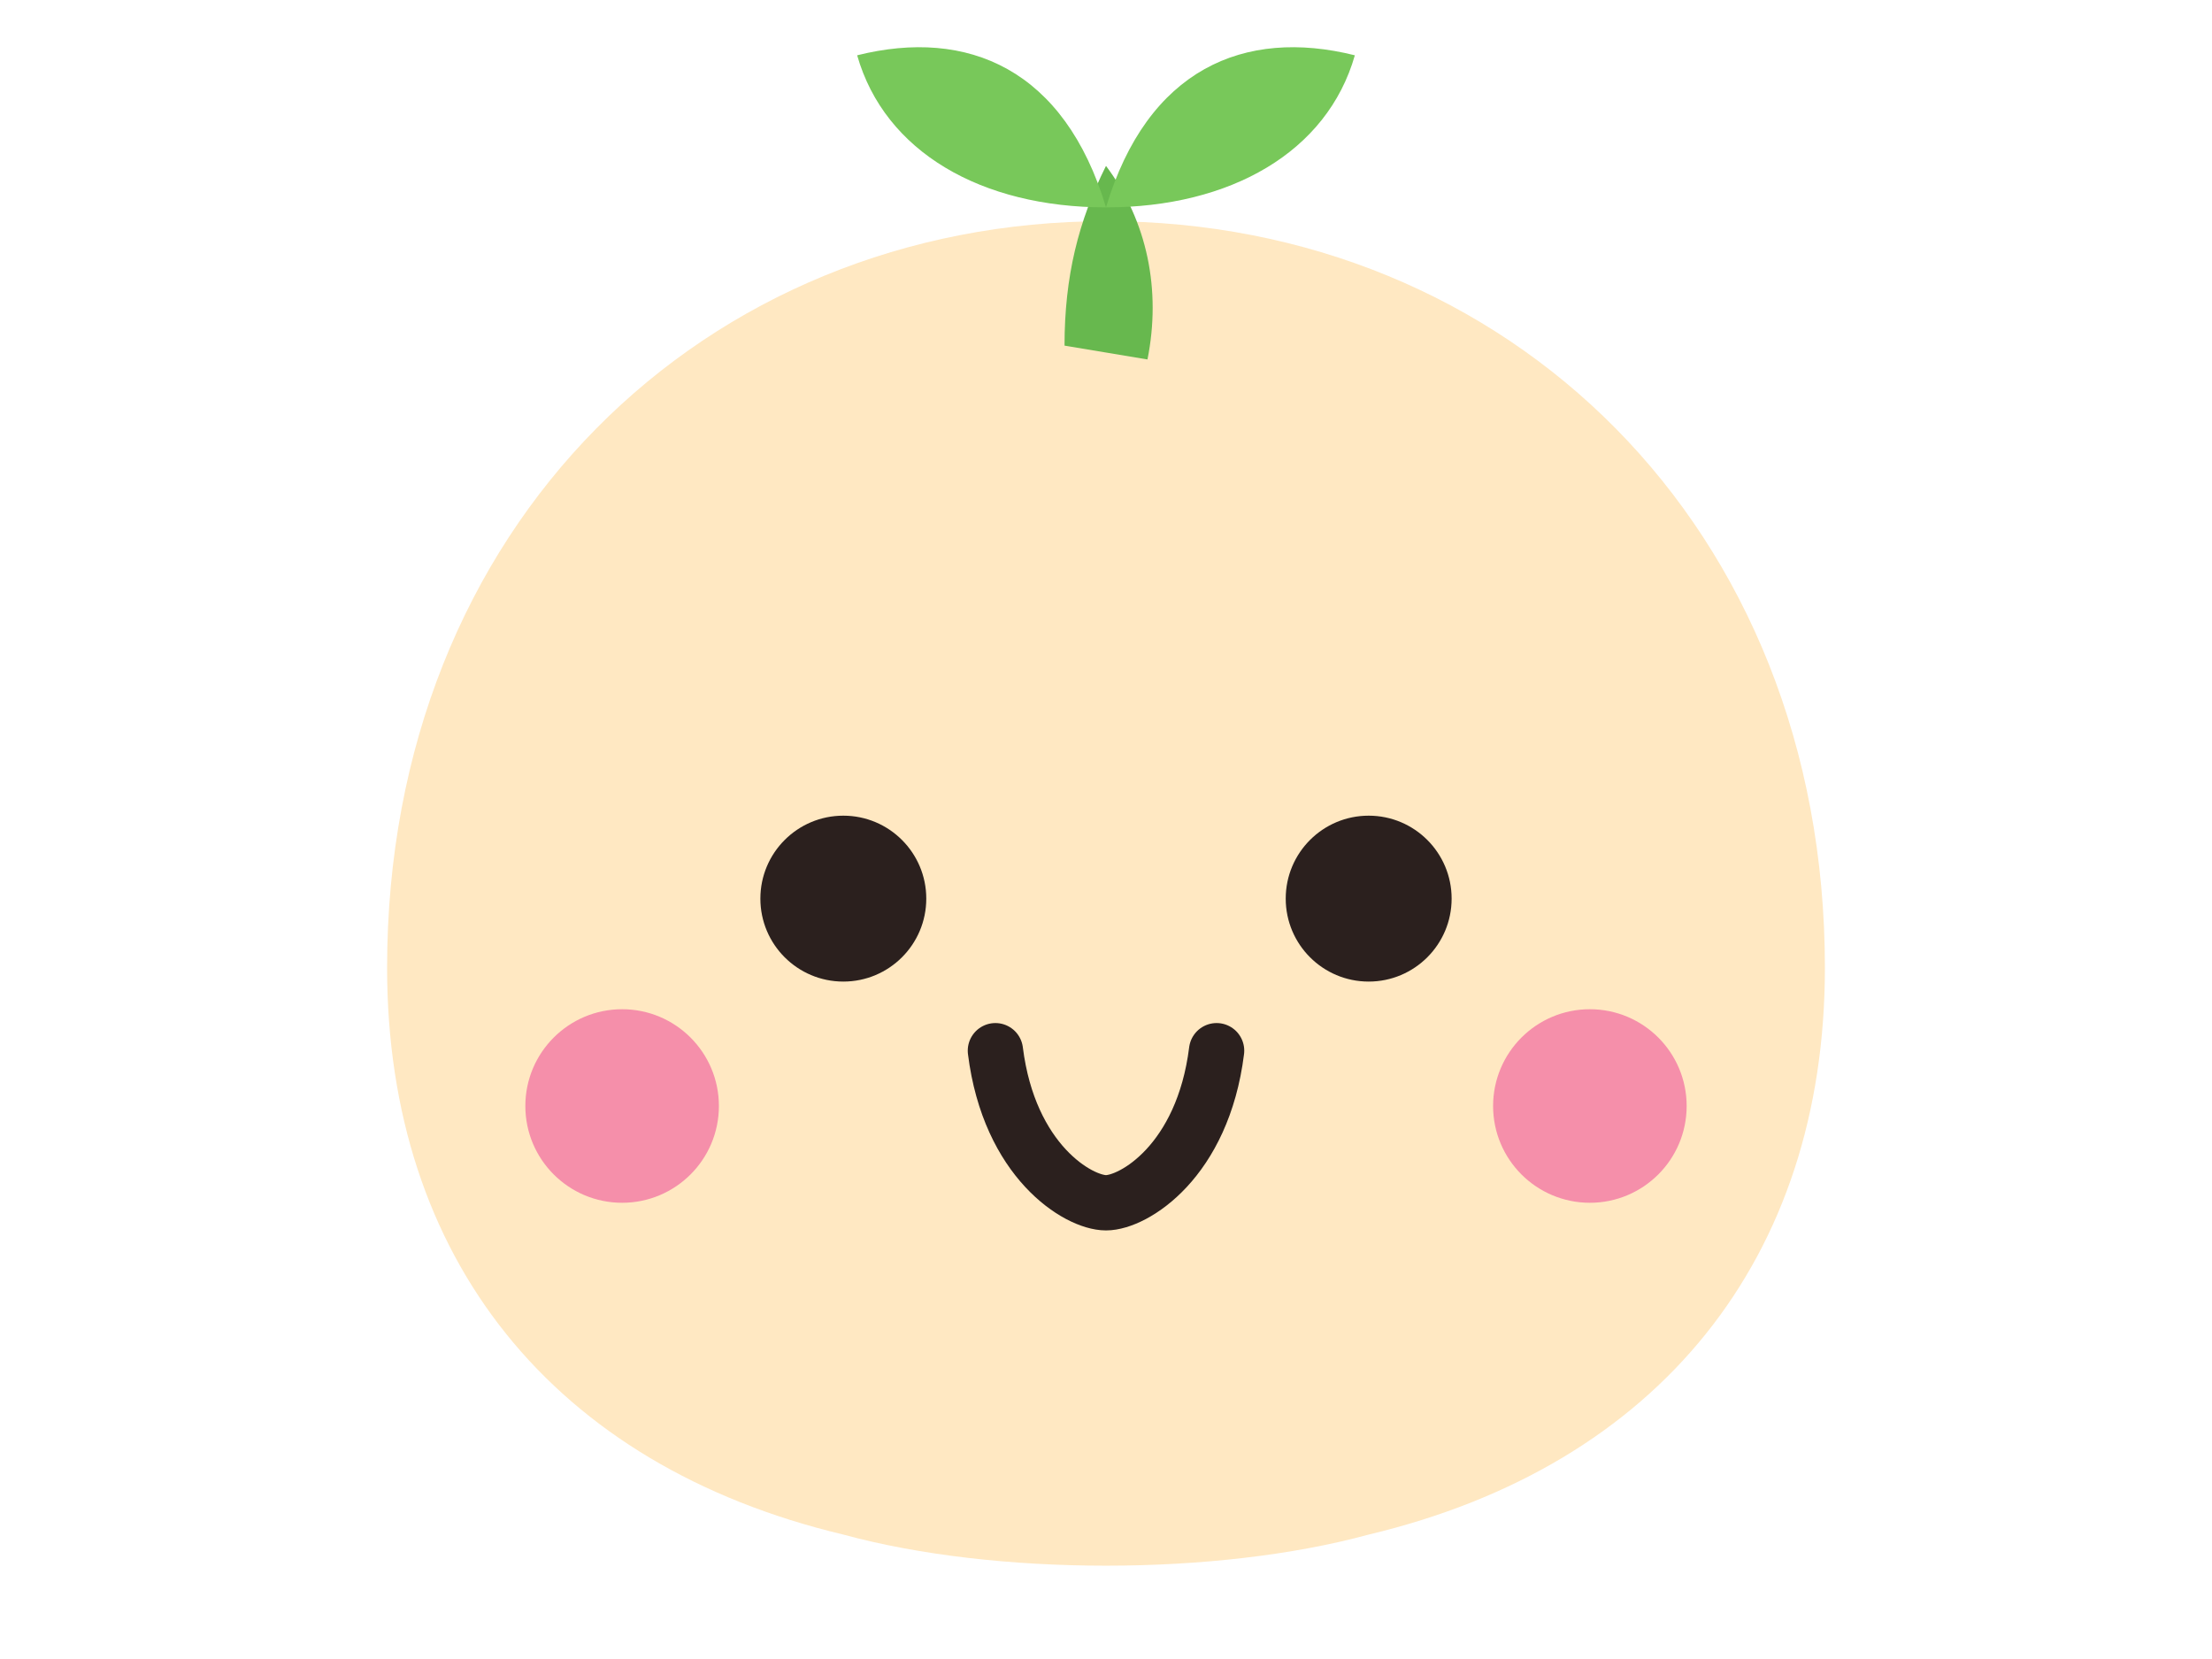
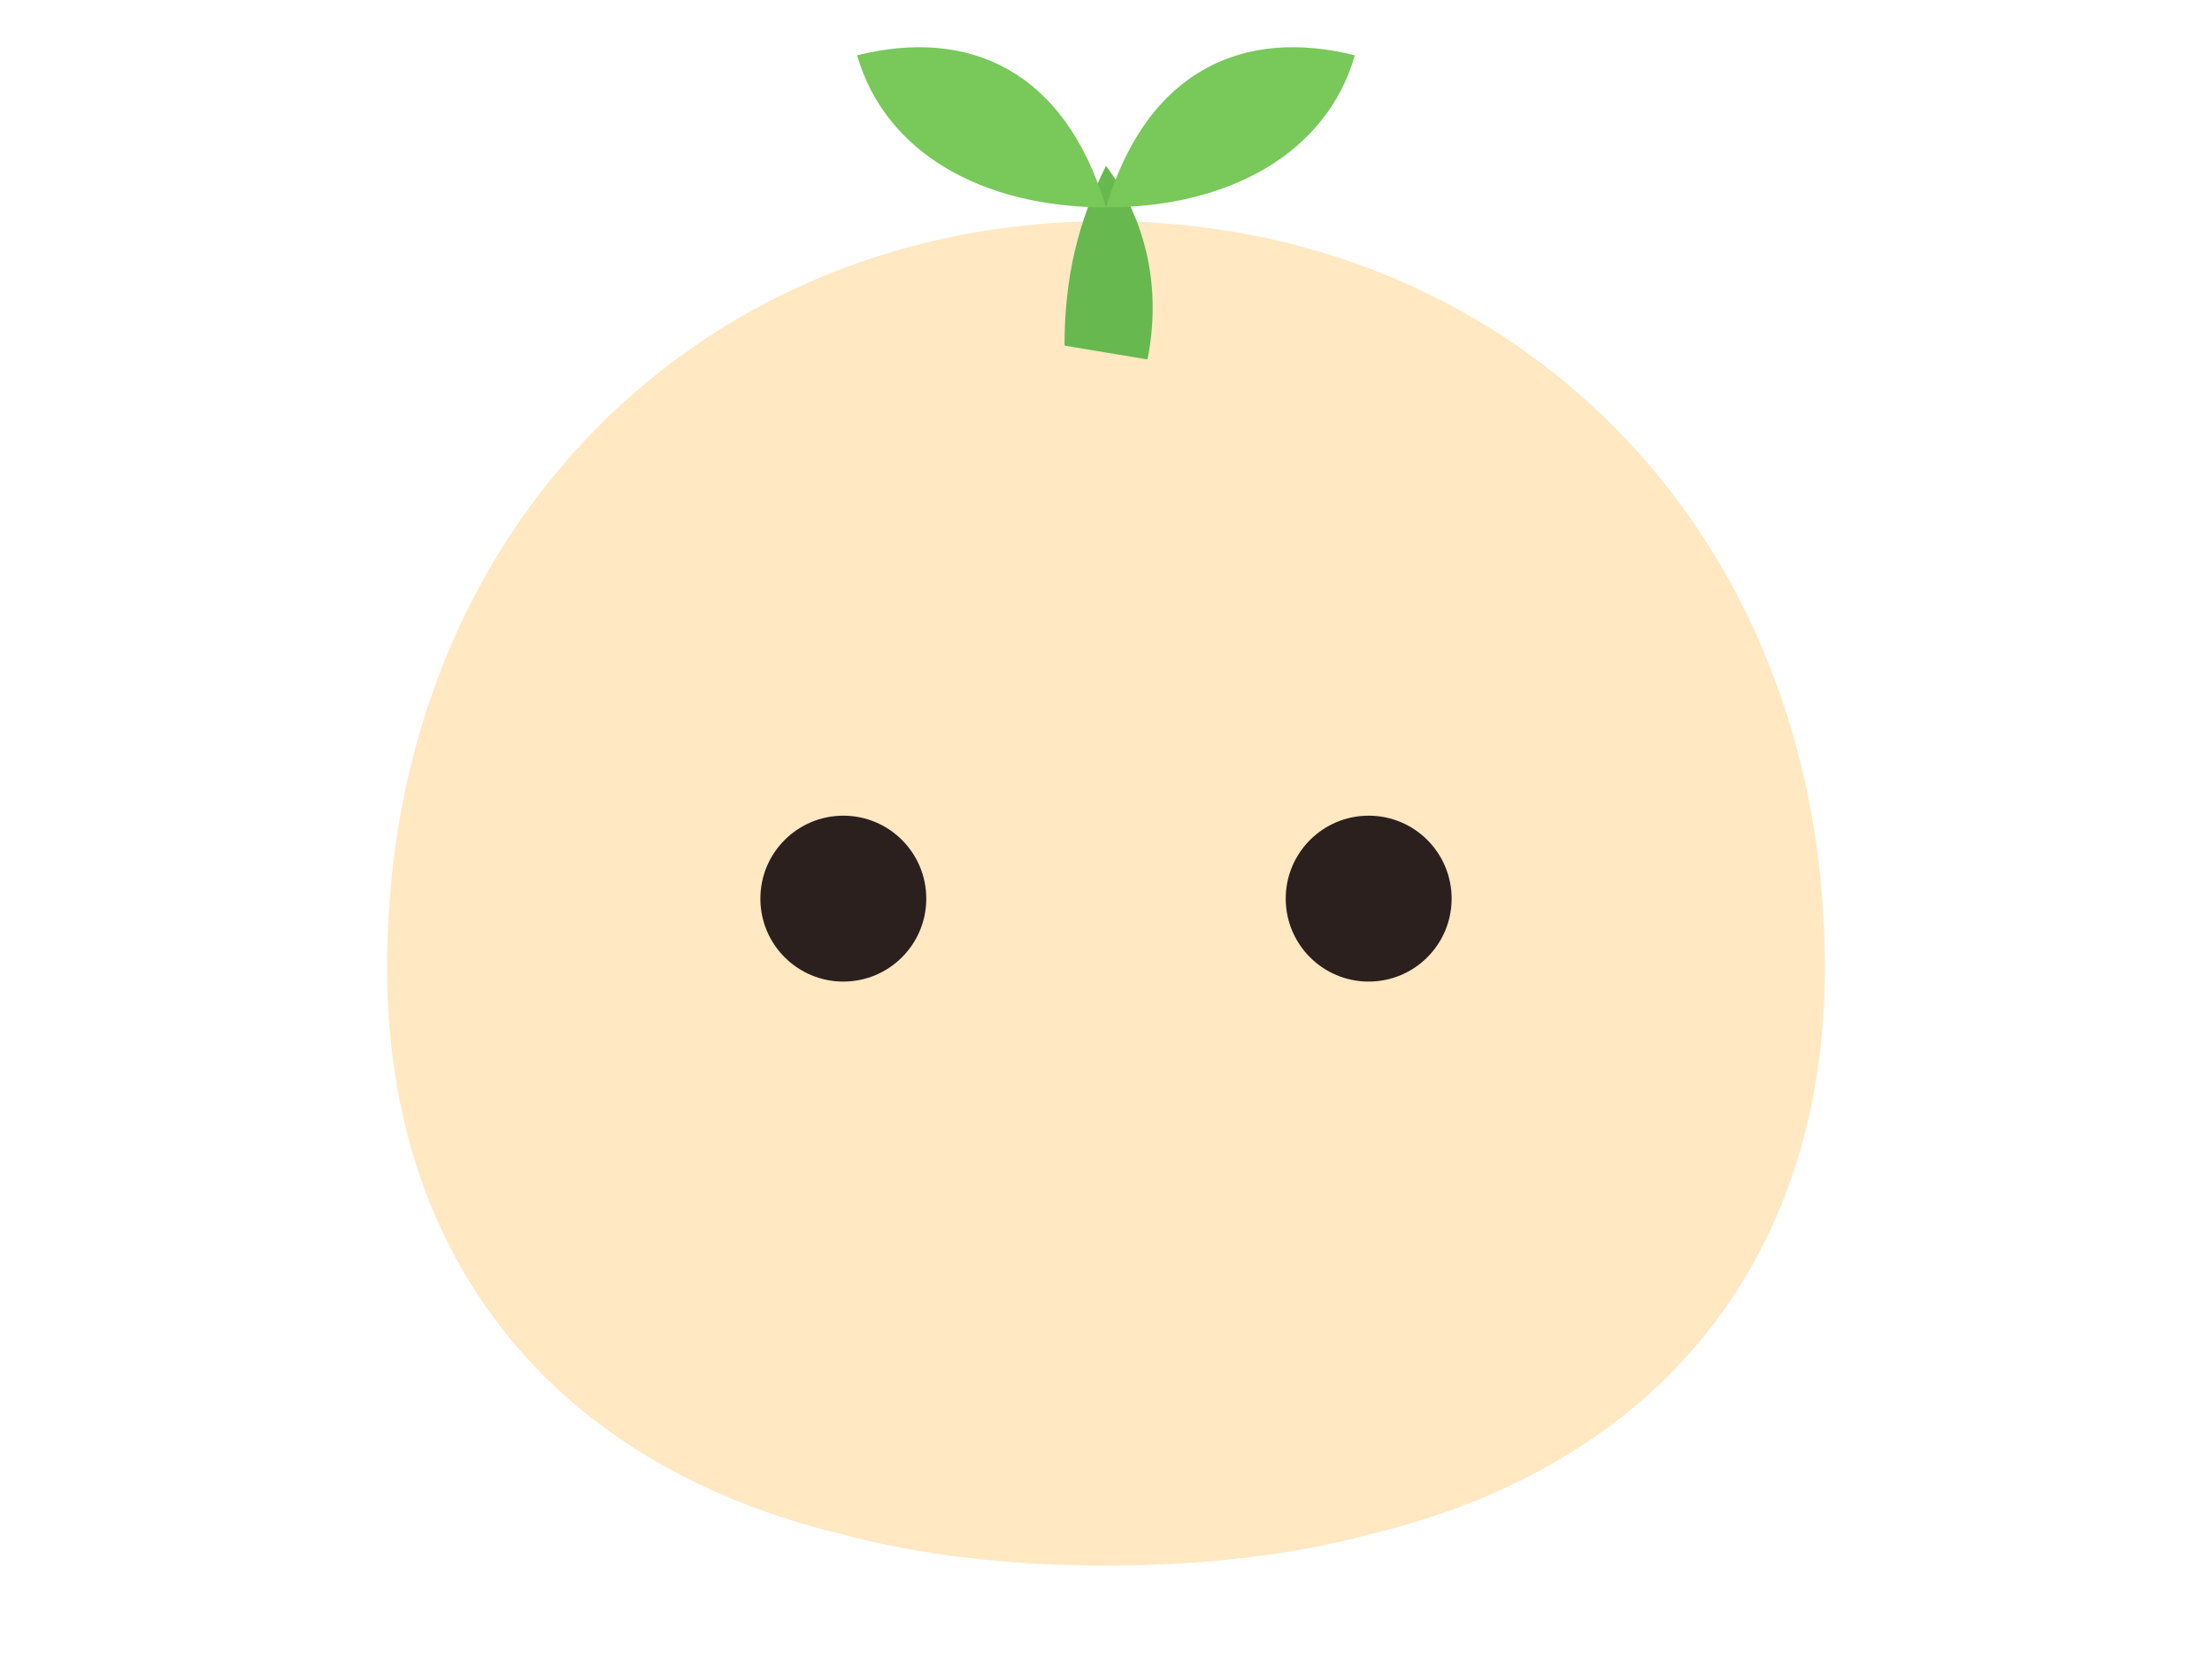
<svg xmlns="http://www.w3.org/2000/svg" viewBox="0 0 160 120" width="160" height="120">
  <g id="body">
    <path d="M80 16C109 16 132 38 132 70C132 91 120 106 99 111C88 114 72 114 61 111C40 106 28 91 28 70C28 38 51 16 80 16Z" fill="#FFE8C2" />
  </g>
  <g id="eyes">
    <circle cx="61" cy="65" r="6" fill="#2B201E" />
    <circle cx="99" cy="65" r="6" fill="#2B201E" />
  </g>
-   <g id="mouth">
-     <path d="M72 76C73 84 78 87 80 87C82 87 87 84 88 76" fill="none" stroke="#2B201E" stroke-width="4" stroke-linecap="round" />
-   </g>
-   <g id="blush">
-     <circle cx="45" cy="80" r="7" fill="#F58FAA" />
-     <circle cx="115" cy="80" r="7" fill="#F58FAA" />
-   </g>
  <g id="hat">
    <path d="M77 25C77 20 78 16 80 12C83 16 84 21 83 26Z" fill="#67B84E" />
    <path d="M80 15C71 15 64 11 62 4C70 2 77 5 80 15Z" fill="#78C85A" />
    <path d="M80 15C89 15 96 11 98 4C90 2 83 5 80 15Z" fill="#78C85A" />
  </g>
</svg>
